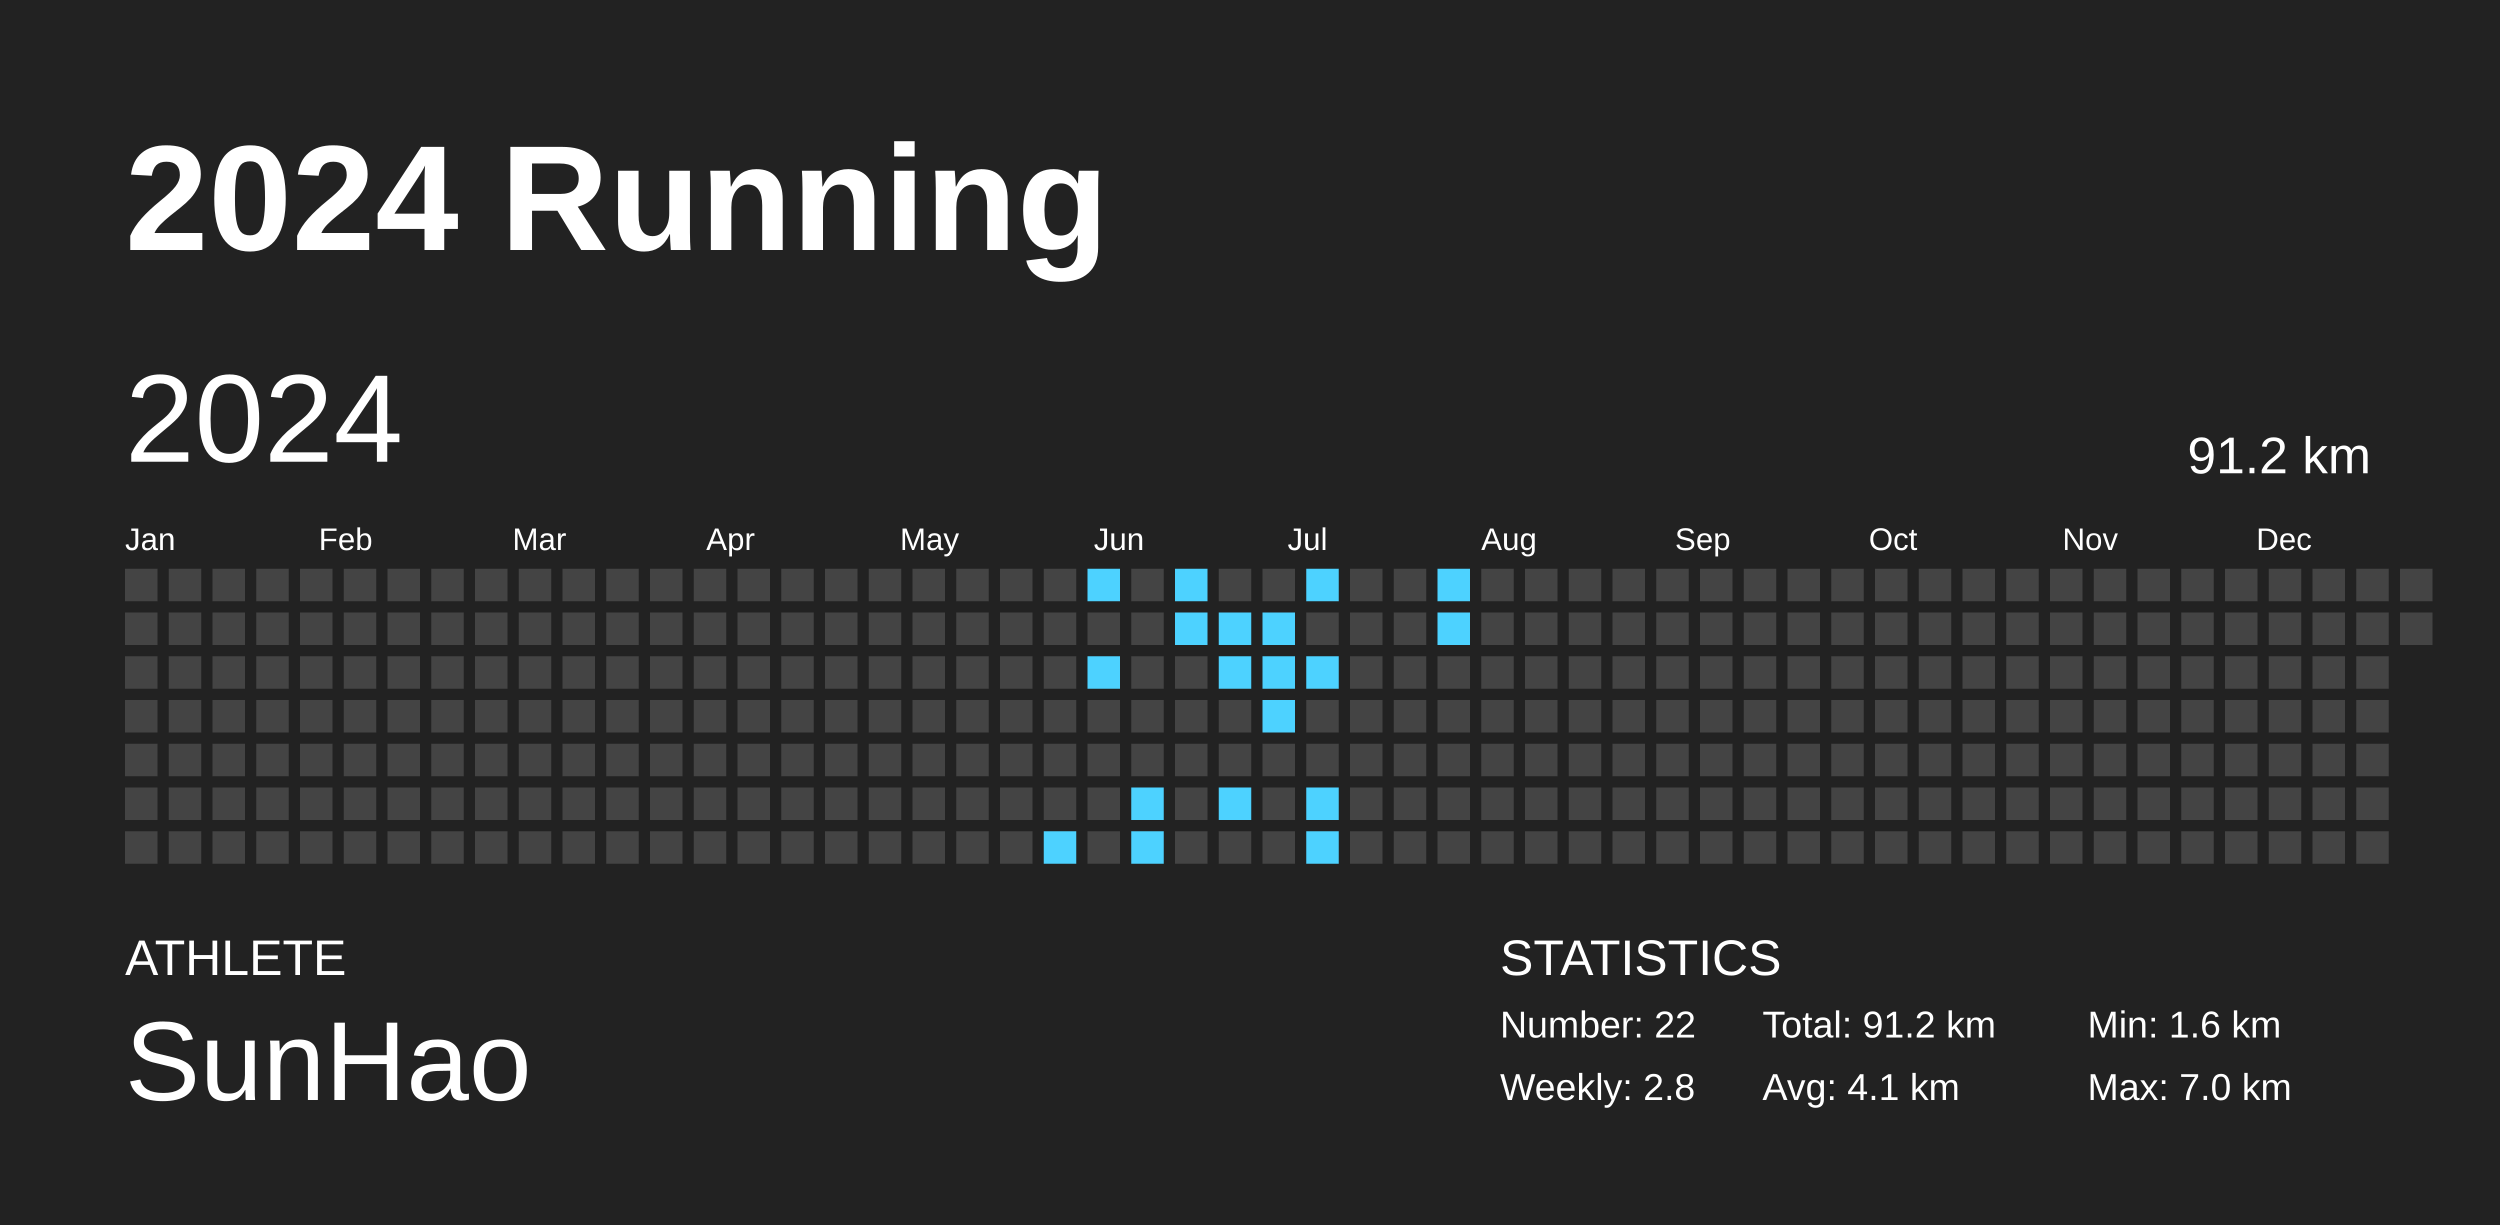
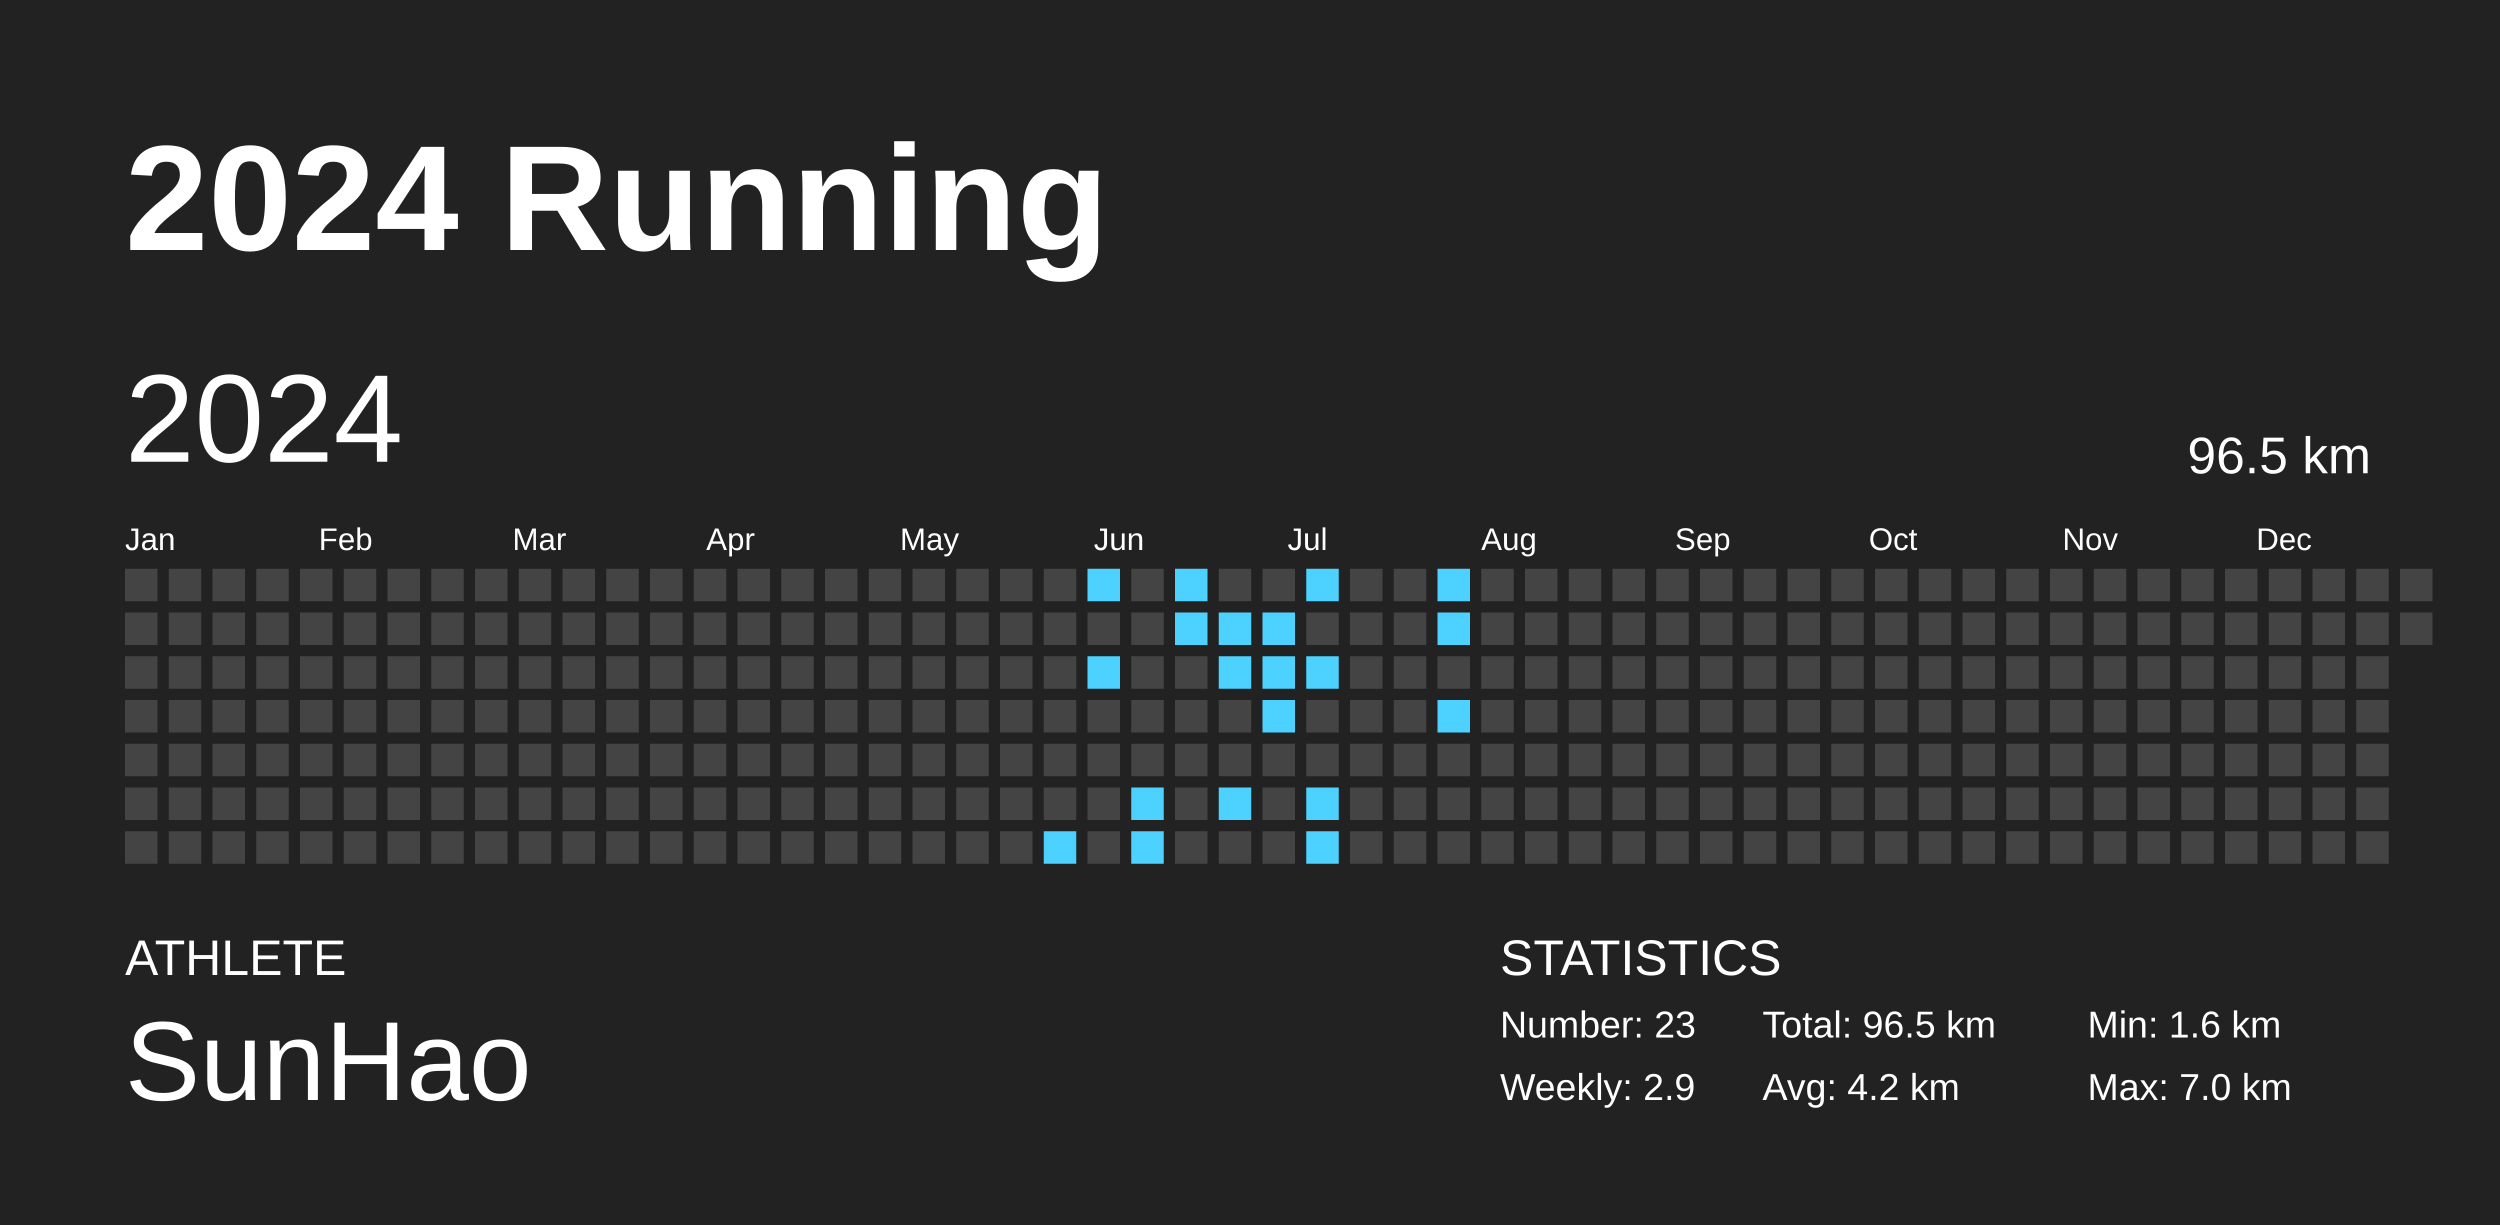
<svg xmlns="http://www.w3.org/2000/svg" baseProfile="full" height="98mm" version="1.1" viewBox="0,0,200,98" width="200mm">
  <defs />
  <rect fill="#222222" height="98" width="200" x="0" y="0" />
  <text fill="#FFFFFF" style="font-size:12px; font-family:Arial; font-weight:bold;" x="10" y="20">2024 Running</text>
  <text fill="#FFFFFF" style="font-size:4px; font-family:Arial" x="10" y="78">ATHLETE</text>
  <text fill="#FFFFFF" style="font-size:9px; font-family:Arial" x="10" y="88">SunHao</text>
  <text fill="#FFFFFF" style="font-size:4px; font-family:Arial" x="120" y="78">STATISTICS</text>
-   <text fill="#FFFFFF" style="font-size:3px; font-family:Arial" x="120" y="83">Number: 22</text>
-   <text fill="#FFFFFF" style="font-size:3px; font-family:Arial" x="120" y="88">Weekly: 2.8</text>
-   <text fill="#FFFFFF" style="font-size:3px; font-family:Arial" x="141" y="83">Total: 91.2 km</text>
-   <text fill="#FFFFFF" style="font-size:3px; font-family:Arial" x="141" y="88">Avg: 4.1 km</text>
+   <text fill="#FFFFFF" style="font-size:3px; font-family:Arial" x="120" y="83">Number: 23</text>
+   <text fill="#FFFFFF" style="font-size:3px; font-family:Arial" x="120" y="88">Weekly: 2.9</text>
+   <text fill="#FFFFFF" style="font-size:3px; font-family:Arial" x="141" y="83">Total: 96.5 km</text>
+   <text fill="#FFFFFF" style="font-size:3px; font-family:Arial" x="141" y="88">Avg: 4.2 km</text>
  <text fill="#FFFFFF" style="font-size:3px; font-family:Arial" x="167" y="83">Min: 1.6 km</text>
  <text fill="#FFFFFF" style="font-size:3px; font-family:Arial" x="167" y="88">Max: 7.0 km</text>
  <text dominant-baseline="hanging" fill="#FFFFFF" style="font-size:10.0px; font-family:Arial;" x="10" y="30">2024</text>
-   <text dominant-baseline="hanging" fill="#FFFFFF" style="font-size:4.125px; font-family:Arial;" x="175" y="35">91.2 km</text>
+   <text dominant-baseline="hanging" fill="#FFFFFF" style="font-size:4.125px; font-family:Arial;" x="175" y="35">96.5 km</text>
  <text fill="#FFFFFF" style="font-size:2.5px; font-family:Arial" x="10.0" y="44">Jan</text>
  <text fill="#FFFFFF" style="font-size:2.5px; font-family:Arial" x="25.5" y="44">Feb</text>
  <text fill="#FFFFFF" style="font-size:2.5px; font-family:Arial" x="41.0" y="44">Mar</text>
  <text fill="#FFFFFF" style="font-size:2.5px; font-family:Arial" x="56.5" y="44">Apr</text>
  <text fill="#FFFFFF" style="font-size:2.5px; font-family:Arial" x="72.0" y="44">May</text>
  <text fill="#FFFFFF" style="font-size:2.5px; font-family:Arial" x="87.5" y="44">Jun</text>
  <text fill="#FFFFFF" style="font-size:2.5px; font-family:Arial" x="103.0" y="44">Jul</text>
  <text fill="#FFFFFF" style="font-size:2.5px; font-family:Arial" x="118.5" y="44">Aug</text>
  <text fill="#FFFFFF" style="font-size:2.5px; font-family:Arial" x="134.0" y="44">Sep</text>
  <text fill="#FFFFFF" style="font-size:2.5px; font-family:Arial" x="149.5" y="44">Oct</text>
  <text fill="#FFFFFF" style="font-size:2.5px; font-family:Arial" x="165.0" y="44">Nov</text>
  <text fill="#FFFFFF" style="font-size:2.5px; font-family:Arial" x="180.5" y="44">Dec</text>
  <rect fill="#444444" height="2.6" width="2.6" x="10.0" y="45.5" />
  <rect fill="#444444" height="2.6" width="2.6" x="10.0" y="49.0" />
  <rect fill="#444444" height="2.6" width="2.6" x="10.0" y="52.5" />
  <rect fill="#444444" height="2.6" width="2.6" x="10.0" y="56.0" />
  <rect fill="#444444" height="2.6" width="2.6" x="10.0" y="59.5" />
  <rect fill="#444444" height="2.6" width="2.6" x="10.0" y="63.0" />
  <rect fill="#444444" height="2.6" width="2.6" x="10.0" y="66.5" />
  <rect fill="#444444" height="2.6" width="2.6" x="13.5" y="45.5" />
  <rect fill="#444444" height="2.6" width="2.6" x="13.5" y="49.0" />
  <rect fill="#444444" height="2.6" width="2.6" x="13.5" y="52.5" />
  <rect fill="#444444" height="2.6" width="2.6" x="13.5" y="56.0" />
  <rect fill="#444444" height="2.6" width="2.6" x="13.5" y="59.5" />
  <rect fill="#444444" height="2.6" width="2.6" x="13.5" y="63.0" />
  <rect fill="#444444" height="2.6" width="2.6" x="13.5" y="66.5" />
  <rect fill="#444444" height="2.6" width="2.6" x="17.0" y="45.5" />
  <rect fill="#444444" height="2.6" width="2.6" x="17.0" y="49.0" />
  <rect fill="#444444" height="2.6" width="2.6" x="17.0" y="52.5" />
  <rect fill="#444444" height="2.6" width="2.6" x="17.0" y="56.0" />
  <rect fill="#444444" height="2.6" width="2.6" x="17.0" y="59.5" />
  <rect fill="#444444" height="2.6" width="2.6" x="17.0" y="63.0" />
  <rect fill="#444444" height="2.6" width="2.6" x="17.0" y="66.5" />
  <rect fill="#444444" height="2.6" width="2.6" x="20.5" y="45.5" />
  <rect fill="#444444" height="2.6" width="2.6" x="20.5" y="49.0" />
  <rect fill="#444444" height="2.6" width="2.6" x="20.5" y="52.5" />
  <rect fill="#444444" height="2.6" width="2.6" x="20.5" y="56.0" />
  <rect fill="#444444" height="2.6" width="2.6" x="20.5" y="59.5" />
  <rect fill="#444444" height="2.6" width="2.6" x="20.5" y="63.0" />
  <rect fill="#444444" height="2.6" width="2.6" x="20.5" y="66.5" />
  <rect fill="#444444" height="2.6" width="2.6" x="24.0" y="45.5" />
  <rect fill="#444444" height="2.6" width="2.6" x="24.0" y="49.0" />
  <rect fill="#444444" height="2.6" width="2.6" x="24.0" y="52.5" />
  <rect fill="#444444" height="2.6" width="2.6" x="24.0" y="56.0" />
  <rect fill="#444444" height="2.6" width="2.6" x="24.0" y="59.5" />
  <rect fill="#444444" height="2.6" width="2.6" x="24.0" y="63.0" />
  <rect fill="#444444" height="2.6" width="2.6" x="24.0" y="66.5" />
  <rect fill="#444444" height="2.6" width="2.6" x="27.5" y="45.5" />
  <rect fill="#444444" height="2.6" width="2.6" x="27.5" y="49.0" />
  <rect fill="#444444" height="2.6" width="2.6" x="27.5" y="52.5" />
  <rect fill="#444444" height="2.6" width="2.6" x="27.5" y="56.0" />
  <rect fill="#444444" height="2.6" width="2.6" x="27.5" y="59.5" />
  <rect fill="#444444" height="2.6" width="2.6" x="27.5" y="63.0" />
  <rect fill="#444444" height="2.6" width="2.6" x="27.5" y="66.5" />
  <rect fill="#444444" height="2.6" width="2.6" x="31.0" y="45.5" />
  <rect fill="#444444" height="2.6" width="2.6" x="31.0" y="49.0" />
  <rect fill="#444444" height="2.6" width="2.6" x="31.0" y="52.5" />
  <rect fill="#444444" height="2.6" width="2.6" x="31.0" y="56.0" />
  <rect fill="#444444" height="2.6" width="2.6" x="31.0" y="59.5" />
  <rect fill="#444444" height="2.6" width="2.6" x="31.0" y="63.0" />
  <rect fill="#444444" height="2.6" width="2.6" x="31.0" y="66.5" />
  <rect fill="#444444" height="2.6" width="2.6" x="34.5" y="45.5" />
  <rect fill="#444444" height="2.6" width="2.6" x="34.5" y="49.0" />
  <rect fill="#444444" height="2.6" width="2.6" x="34.5" y="52.5" />
  <rect fill="#444444" height="2.6" width="2.6" x="34.5" y="56.0" />
  <rect fill="#444444" height="2.6" width="2.6" x="34.5" y="59.5" />
  <rect fill="#444444" height="2.6" width="2.6" x="34.5" y="63.0" />
  <rect fill="#444444" height="2.6" width="2.6" x="34.5" y="66.5" />
  <rect fill="#444444" height="2.6" width="2.6" x="38.0" y="45.5" />
  <rect fill="#444444" height="2.6" width="2.6" x="38.0" y="49.0" />
  <rect fill="#444444" height="2.6" width="2.6" x="38.0" y="52.5" />
  <rect fill="#444444" height="2.6" width="2.6" x="38.0" y="56.0" />
  <rect fill="#444444" height="2.6" width="2.6" x="38.0" y="59.5" />
  <rect fill="#444444" height="2.6" width="2.6" x="38.0" y="63.0" />
  <rect fill="#444444" height="2.6" width="2.6" x="38.0" y="66.5" />
  <rect fill="#444444" height="2.6" width="2.6" x="41.5" y="45.5" />
  <rect fill="#444444" height="2.6" width="2.6" x="41.5" y="49.0" />
  <rect fill="#444444" height="2.6" width="2.6" x="41.5" y="52.5" />
  <rect fill="#444444" height="2.6" width="2.6" x="41.5" y="56.0" />
  <rect fill="#444444" height="2.6" width="2.6" x="41.5" y="59.5" />
  <rect fill="#444444" height="2.6" width="2.6" x="41.5" y="63.0" />
  <rect fill="#444444" height="2.6" width="2.6" x="41.5" y="66.5" />
  <rect fill="#444444" height="2.6" width="2.6" x="45.0" y="45.5" />
  <rect fill="#444444" height="2.6" width="2.6" x="45.0" y="49.0" />
  <rect fill="#444444" height="2.6" width="2.6" x="45.0" y="52.5" />
  <rect fill="#444444" height="2.6" width="2.6" x="45.0" y="56.0" />
  <rect fill="#444444" height="2.6" width="2.6" x="45.0" y="59.5" />
  <rect fill="#444444" height="2.6" width="2.6" x="45.0" y="63.0" />
  <rect fill="#444444" height="2.6" width="2.6" x="45.0" y="66.5" />
  <rect fill="#444444" height="2.6" width="2.6" x="48.5" y="45.5" />
  <rect fill="#444444" height="2.6" width="2.6" x="48.5" y="49.0" />
  <rect fill="#444444" height="2.6" width="2.6" x="48.5" y="52.5" />
  <rect fill="#444444" height="2.6" width="2.6" x="48.5" y="56.0" />
  <rect fill="#444444" height="2.6" width="2.6" x="48.5" y="59.5" />
  <rect fill="#444444" height="2.6" width="2.6" x="48.5" y="63.0" />
  <rect fill="#444444" height="2.6" width="2.6" x="48.5" y="66.5" />
  <rect fill="#444444" height="2.6" width="2.6" x="52.0" y="45.5" />
  <rect fill="#444444" height="2.6" width="2.6" x="52.0" y="49.0" />
  <rect fill="#444444" height="2.6" width="2.6" x="52.0" y="52.5" />
  <rect fill="#444444" height="2.6" width="2.6" x="52.0" y="56.0" />
  <rect fill="#444444" height="2.6" width="2.6" x="52.0" y="59.5" />
  <rect fill="#444444" height="2.6" width="2.6" x="52.0" y="63.0" />
  <rect fill="#444444" height="2.6" width="2.6" x="52.0" y="66.5" />
  <rect fill="#444444" height="2.6" width="2.6" x="55.5" y="45.5" />
  <rect fill="#444444" height="2.6" width="2.6" x="55.5" y="49.0" />
  <rect fill="#444444" height="2.6" width="2.6" x="55.5" y="52.5" />
  <rect fill="#444444" height="2.6" width="2.6" x="55.5" y="56.0" />
  <rect fill="#444444" height="2.6" width="2.6" x="55.5" y="59.5" />
  <rect fill="#444444" height="2.6" width="2.6" x="55.5" y="63.0" />
  <rect fill="#444444" height="2.6" width="2.6" x="55.5" y="66.5" />
  <rect fill="#444444" height="2.6" width="2.6" x="59.0" y="45.5" />
  <rect fill="#444444" height="2.6" width="2.6" x="59.0" y="49.0" />
  <rect fill="#444444" height="2.6" width="2.6" x="59.0" y="52.5" />
  <rect fill="#444444" height="2.6" width="2.6" x="59.0" y="56.0" />
  <rect fill="#444444" height="2.6" width="2.6" x="59.0" y="59.5" />
  <rect fill="#444444" height="2.6" width="2.6" x="59.0" y="63.0" />
  <rect fill="#444444" height="2.6" width="2.6" x="59.0" y="66.5" />
  <rect fill="#444444" height="2.6" width="2.6" x="62.5" y="45.5" />
  <rect fill="#444444" height="2.6" width="2.6" x="62.5" y="49.0" />
  <rect fill="#444444" height="2.6" width="2.6" x="62.5" y="52.5" />
  <rect fill="#444444" height="2.6" width="2.6" x="62.5" y="56.0" />
  <rect fill="#444444" height="2.6" width="2.6" x="62.5" y="59.5" />
  <rect fill="#444444" height="2.6" width="2.6" x="62.5" y="63.0" />
  <rect fill="#444444" height="2.6" width="2.6" x="62.5" y="66.5" />
  <rect fill="#444444" height="2.6" width="2.6" x="66.0" y="45.5" />
  <rect fill="#444444" height="2.6" width="2.6" x="66.0" y="49.0" />
  <rect fill="#444444" height="2.6" width="2.6" x="66.0" y="52.5" />
  <rect fill="#444444" height="2.6" width="2.6" x="66.0" y="56.0" />
  <rect fill="#444444" height="2.6" width="2.6" x="66.0" y="59.5" />
  <rect fill="#444444" height="2.6" width="2.6" x="66.0" y="63.0" />
  <rect fill="#444444" height="2.6" width="2.6" x="66.0" y="66.5" />
  <rect fill="#444444" height="2.6" width="2.6" x="69.5" y="45.5" />
  <rect fill="#444444" height="2.6" width="2.6" x="69.5" y="49.0" />
  <rect fill="#444444" height="2.6" width="2.6" x="69.5" y="52.5" />
  <rect fill="#444444" height="2.6" width="2.6" x="69.5" y="56.0" />
  <rect fill="#444444" height="2.6" width="2.6" x="69.5" y="59.5" />
  <rect fill="#444444" height="2.6" width="2.6" x="69.5" y="63.0" />
  <rect fill="#444444" height="2.6" width="2.6" x="69.5" y="66.5" />
  <rect fill="#444444" height="2.6" width="2.6" x="73.0" y="45.5" />
  <rect fill="#444444" height="2.6" width="2.6" x="73.0" y="49.0" />
  <rect fill="#444444" height="2.6" width="2.6" x="73.0" y="52.5" />
  <rect fill="#444444" height="2.6" width="2.6" x="73.0" y="56.0" />
  <rect fill="#444444" height="2.6" width="2.6" x="73.0" y="59.5" />
  <rect fill="#444444" height="2.6" width="2.6" x="73.0" y="63.0" />
  <rect fill="#444444" height="2.6" width="2.6" x="73.0" y="66.5" />
  <rect fill="#444444" height="2.6" width="2.6" x="76.5" y="45.5" />
  <rect fill="#444444" height="2.6" width="2.6" x="76.5" y="49.0" />
  <rect fill="#444444" height="2.6" width="2.6" x="76.5" y="52.5" />
  <rect fill="#444444" height="2.6" width="2.6" x="76.5" y="56.0" />
  <rect fill="#444444" height="2.6" width="2.6" x="76.5" y="59.5" />
  <rect fill="#444444" height="2.6" width="2.6" x="76.5" y="63.0" />
  <rect fill="#444444" height="2.6" width="2.6" x="76.5" y="66.5" />
  <rect fill="#444444" height="2.6" width="2.6" x="80.0" y="45.5" />
  <rect fill="#444444" height="2.6" width="2.6" x="80.0" y="49.0" />
  <rect fill="#444444" height="2.6" width="2.6" x="80.0" y="52.5" />
  <rect fill="#444444" height="2.6" width="2.6" x="80.0" y="56.0" />
  <rect fill="#444444" height="2.6" width="2.6" x="80.0" y="59.5" />
  <rect fill="#444444" height="2.6" width="2.6" x="80.0" y="63.0" />
  <rect fill="#444444" height="2.6" width="2.6" x="80.0" y="66.5" />
  <rect fill="#444444" height="2.6" width="2.6" x="83.5" y="45.5" />
  <rect fill="#444444" height="2.6" width="2.6" x="83.5" y="49.0" />
  <rect fill="#444444" height="2.6" width="2.6" x="83.5" y="52.5" />
  <rect fill="#444444" height="2.6" width="2.6" x="83.5" y="56.0" />
  <rect fill="#444444" height="2.6" width="2.6" x="83.5" y="59.5" />
  <rect fill="#444444" height="2.6" width="2.6" x="83.5" y="63.0" />
  <rect fill="#4dd2ff" height="2.6" width="2.6" x="83.5" y="66.5" />
  <rect fill="#4dd2ff" height="2.6" width="2.6" x="87.0" y="45.5" />
  <rect fill="#444444" height="2.6" width="2.6" x="87.0" y="49.0" />
  <rect fill="#4dd2ff" height="2.6" width="2.6" x="87.0" y="52.5" />
  <rect fill="#444444" height="2.6" width="2.6" x="87.0" y="56.0" />
  <rect fill="#444444" height="2.6" width="2.6" x="87.0" y="59.5" />
  <rect fill="#444444" height="2.6" width="2.6" x="87.0" y="63.0" />
  <rect fill="#444444" height="2.6" width="2.6" x="87.0" y="66.5" />
  <rect fill="#444444" height="2.6" width="2.6" x="90.5" y="45.5" />
  <rect fill="#444444" height="2.6" width="2.6" x="90.5" y="49.0" />
  <rect fill="#444444" height="2.6" width="2.6" x="90.5" y="52.5" />
  <rect fill="#444444" height="2.6" width="2.6" x="90.5" y="56.0" />
  <rect fill="#444444" height="2.6" width="2.6" x="90.5" y="59.5" />
  <rect fill="#4dd2ff" height="2.6" width="2.6" x="90.5" y="63.0" />
  <rect fill="#4dd2ff" height="2.6" width="2.6" x="90.5" y="66.5" />
  <rect fill="#4dd2ff" height="2.6" width="2.6" x="94.0" y="45.5" />
  <rect fill="#4dd2ff" height="2.6" width="2.6" x="94.0" y="49.0" />
  <rect fill="#444444" height="2.6" width="2.6" x="94.0" y="52.5" />
  <rect fill="#444444" height="2.6" width="2.6" x="94.0" y="56.0" />
  <rect fill="#444444" height="2.6" width="2.6" x="94.0" y="59.5" />
  <rect fill="#444444" height="2.6" width="2.6" x="94.0" y="63.0" />
  <rect fill="#444444" height="2.6" width="2.6" x="94.0" y="66.5" />
  <rect fill="#444444" height="2.6" width="2.6" x="97.5" y="45.5" />
  <rect fill="#4dd2ff" height="2.6" width="2.6" x="97.5" y="49.0" />
  <rect fill="#4dd2ff" height="2.6" width="2.6" x="97.5" y="52.5" />
  <rect fill="#444444" height="2.6" width="2.6" x="97.5" y="56.0" />
  <rect fill="#444444" height="2.6" width="2.6" x="97.5" y="59.5" />
  <rect fill="#4dd2ff" height="2.6" width="2.6" x="97.5" y="63.0" />
  <rect fill="#444444" height="2.6" width="2.6" x="97.5" y="66.5" />
  <rect fill="#444444" height="2.6" width="2.6" x="101.0" y="45.5" />
  <rect fill="#4dd2ff" height="2.6" width="2.6" x="101.0" y="49.0" />
  <rect fill="#4dd2ff" height="2.6" width="2.6" x="101.0" y="52.5" />
  <rect fill="#4dd2ff" height="2.6" width="2.6" x="101.0" y="56.0" />
  <rect fill="#444444" height="2.6" width="2.6" x="101.0" y="59.5" />
  <rect fill="#444444" height="2.6" width="2.6" x="101.0" y="63.0" />
  <rect fill="#444444" height="2.6" width="2.6" x="101.0" y="66.5" />
  <rect fill="#4dd2ff" height="2.6" width="2.6" x="104.5" y="45.5" />
  <rect fill="#444444" height="2.6" width="2.6" x="104.5" y="49.0" />
  <rect fill="#4dd2ff" height="2.6" width="2.6" x="104.5" y="52.5" />
  <rect fill="#444444" height="2.6" width="2.6" x="104.5" y="56.0" />
  <rect fill="#444444" height="2.6" width="2.6" x="104.5" y="59.5" />
  <rect fill="#4dd2ff" height="2.6" width="2.6" x="104.5" y="63.0" />
  <rect fill="#4dd2ff" height="2.6" width="2.6" x="104.5" y="66.5" />
  <rect fill="#444444" height="2.6" width="2.6" x="108.0" y="45.5" />
  <rect fill="#444444" height="2.6" width="2.6" x="108.0" y="49.0" />
  <rect fill="#444444" height="2.6" width="2.6" x="108.0" y="52.5" />
  <rect fill="#444444" height="2.6" width="2.6" x="108.0" y="56.0" />
  <rect fill="#444444" height="2.6" width="2.6" x="108.0" y="59.5" />
  <rect fill="#444444" height="2.6" width="2.6" x="108.0" y="63.0" />
  <rect fill="#444444" height="2.6" width="2.6" x="108.0" y="66.5" />
  <rect fill="#444444" height="2.6" width="2.6" x="111.5" y="45.5" />
  <rect fill="#444444" height="2.6" width="2.6" x="111.5" y="49.0" />
  <rect fill="#444444" height="2.6" width="2.6" x="111.5" y="52.5" />
  <rect fill="#444444" height="2.6" width="2.6" x="111.5" y="56.0" />
  <rect fill="#444444" height="2.6" width="2.6" x="111.5" y="59.5" />
  <rect fill="#444444" height="2.6" width="2.6" x="111.5" y="63.0" />
  <rect fill="#444444" height="2.6" width="2.6" x="111.5" y="66.5" />
  <rect fill="#4dd2ff" height="2.6" width="2.6" x="115.0" y="45.5" />
  <rect fill="#4dd2ff" height="2.6" width="2.6" x="115.0" y="49.0" />
  <rect fill="#444444" height="2.6" width="2.6" x="115.0" y="52.5" />
-   <rect fill="#444444" height="2.6" width="2.6" x="115.0" y="56.0" />
+   <rect fill="#4dd2ff" height="2.6" width="2.6" x="115.0" y="56.0" />
  <rect fill="#444444" height="2.6" width="2.6" x="115.0" y="59.5" />
  <rect fill="#444444" height="2.6" width="2.6" x="115.0" y="63.0" />
  <rect fill="#444444" height="2.6" width="2.6" x="115.0" y="66.5" />
  <rect fill="#444444" height="2.6" width="2.6" x="118.5" y="45.5" />
  <rect fill="#444444" height="2.6" width="2.6" x="118.5" y="49.0" />
  <rect fill="#444444" height="2.6" width="2.6" x="118.5" y="52.5" />
  <rect fill="#444444" height="2.6" width="2.6" x="118.5" y="56.0" />
  <rect fill="#444444" height="2.6" width="2.6" x="118.5" y="59.5" />
  <rect fill="#444444" height="2.6" width="2.6" x="118.5" y="63.0" />
  <rect fill="#444444" height="2.6" width="2.6" x="118.5" y="66.5" />
  <rect fill="#444444" height="2.6" width="2.6" x="122.0" y="45.5" />
  <rect fill="#444444" height="2.6" width="2.6" x="122.0" y="49.0" />
  <rect fill="#444444" height="2.6" width="2.6" x="122.0" y="52.5" />
  <rect fill="#444444" height="2.6" width="2.6" x="122.0" y="56.0" />
  <rect fill="#444444" height="2.6" width="2.6" x="122.0" y="59.5" />
  <rect fill="#444444" height="2.6" width="2.6" x="122.0" y="63.0" />
  <rect fill="#444444" height="2.6" width="2.6" x="122.0" y="66.5" />
  <rect fill="#444444" height="2.6" width="2.6" x="125.5" y="45.5" />
  <rect fill="#444444" height="2.6" width="2.6" x="125.5" y="49.0" />
  <rect fill="#444444" height="2.6" width="2.6" x="125.5" y="52.5" />
  <rect fill="#444444" height="2.6" width="2.6" x="125.5" y="56.0" />
  <rect fill="#444444" height="2.6" width="2.6" x="125.5" y="59.5" />
  <rect fill="#444444" height="2.6" width="2.6" x="125.5" y="63.0" />
  <rect fill="#444444" height="2.6" width="2.6" x="125.5" y="66.5" />
  <rect fill="#444444" height="2.6" width="2.6" x="129.0" y="45.5" />
  <rect fill="#444444" height="2.6" width="2.6" x="129.0" y="49.0" />
  <rect fill="#444444" height="2.6" width="2.6" x="129.0" y="52.5" />
  <rect fill="#444444" height="2.6" width="2.6" x="129.0" y="56.0" />
  <rect fill="#444444" height="2.6" width="2.6" x="129.0" y="59.5" />
  <rect fill="#444444" height="2.6" width="2.6" x="129.0" y="63.0" />
  <rect fill="#444444" height="2.6" width="2.6" x="129.0" y="66.5" />
  <rect fill="#444444" height="2.6" width="2.6" x="132.5" y="45.5" />
  <rect fill="#444444" height="2.6" width="2.6" x="132.5" y="49.0" />
  <rect fill="#444444" height="2.6" width="2.6" x="132.5" y="52.5" />
  <rect fill="#444444" height="2.6" width="2.6" x="132.5" y="56.0" />
  <rect fill="#444444" height="2.6" width="2.6" x="132.5" y="59.5" />
  <rect fill="#444444" height="2.6" width="2.6" x="132.5" y="63.0" />
  <rect fill="#444444" height="2.6" width="2.6" x="132.5" y="66.5" />
  <rect fill="#444444" height="2.6" width="2.6" x="136.0" y="45.5" />
  <rect fill="#444444" height="2.6" width="2.6" x="136.0" y="49.0" />
  <rect fill="#444444" height="2.6" width="2.6" x="136.0" y="52.5" />
  <rect fill="#444444" height="2.6" width="2.6" x="136.0" y="56.0" />
  <rect fill="#444444" height="2.6" width="2.6" x="136.0" y="59.5" />
  <rect fill="#444444" height="2.6" width="2.6" x="136.0" y="63.0" />
  <rect fill="#444444" height="2.6" width="2.6" x="136.0" y="66.5" />
  <rect fill="#444444" height="2.6" width="2.6" x="139.5" y="45.5" />
  <rect fill="#444444" height="2.6" width="2.6" x="139.5" y="49.0" />
  <rect fill="#444444" height="2.6" width="2.6" x="139.5" y="52.5" />
  <rect fill="#444444" height="2.6" width="2.6" x="139.5" y="56.0" />
  <rect fill="#444444" height="2.6" width="2.6" x="139.5" y="59.5" />
  <rect fill="#444444" height="2.6" width="2.6" x="139.5" y="63.0" />
  <rect fill="#444444" height="2.6" width="2.6" x="139.5" y="66.5" />
  <rect fill="#444444" height="2.6" width="2.6" x="143.0" y="45.5" />
  <rect fill="#444444" height="2.6" width="2.6" x="143.0" y="49.0" />
  <rect fill="#444444" height="2.6" width="2.6" x="143.0" y="52.5" />
  <rect fill="#444444" height="2.6" width="2.6" x="143.0" y="56.0" />
  <rect fill="#444444" height="2.6" width="2.6" x="143.0" y="59.5" />
  <rect fill="#444444" height="2.6" width="2.6" x="143.0" y="63.0" />
  <rect fill="#444444" height="2.6" width="2.6" x="143.0" y="66.5" />
  <rect fill="#444444" height="2.6" width="2.6" x="146.5" y="45.5" />
  <rect fill="#444444" height="2.6" width="2.6" x="146.5" y="49.0" />
  <rect fill="#444444" height="2.6" width="2.6" x="146.5" y="52.5" />
  <rect fill="#444444" height="2.6" width="2.6" x="146.5" y="56.0" />
  <rect fill="#444444" height="2.6" width="2.6" x="146.5" y="59.5" />
  <rect fill="#444444" height="2.6" width="2.6" x="146.5" y="63.0" />
  <rect fill="#444444" height="2.6" width="2.6" x="146.5" y="66.5" />
  <rect fill="#444444" height="2.6" width="2.6" x="150.0" y="45.5" />
  <rect fill="#444444" height="2.6" width="2.6" x="150.0" y="49.0" />
  <rect fill="#444444" height="2.6" width="2.6" x="150.0" y="52.5" />
  <rect fill="#444444" height="2.6" width="2.6" x="150.0" y="56.0" />
  <rect fill="#444444" height="2.6" width="2.6" x="150.0" y="59.5" />
  <rect fill="#444444" height="2.6" width="2.6" x="150.0" y="63.0" />
  <rect fill="#444444" height="2.6" width="2.6" x="150.0" y="66.5" />
  <rect fill="#444444" height="2.6" width="2.6" x="153.5" y="45.5" />
  <rect fill="#444444" height="2.6" width="2.6" x="153.5" y="49.0" />
  <rect fill="#444444" height="2.6" width="2.6" x="153.5" y="52.5" />
  <rect fill="#444444" height="2.6" width="2.6" x="153.5" y="56.0" />
  <rect fill="#444444" height="2.6" width="2.6" x="153.5" y="59.5" />
  <rect fill="#444444" height="2.6" width="2.6" x="153.5" y="63.0" />
  <rect fill="#444444" height="2.6" width="2.6" x="153.5" y="66.5" />
  <rect fill="#444444" height="2.6" width="2.6" x="157.0" y="45.5" />
  <rect fill="#444444" height="2.6" width="2.6" x="157.0" y="49.0" />
  <rect fill="#444444" height="2.6" width="2.6" x="157.0" y="52.5" />
  <rect fill="#444444" height="2.6" width="2.6" x="157.0" y="56.0" />
  <rect fill="#444444" height="2.6" width="2.6" x="157.0" y="59.5" />
  <rect fill="#444444" height="2.6" width="2.6" x="157.0" y="63.0" />
  <rect fill="#444444" height="2.6" width="2.6" x="157.0" y="66.5" />
  <rect fill="#444444" height="2.6" width="2.6" x="160.5" y="45.5" />
  <rect fill="#444444" height="2.6" width="2.6" x="160.5" y="49.0" />
  <rect fill="#444444" height="2.6" width="2.6" x="160.5" y="52.5" />
  <rect fill="#444444" height="2.6" width="2.6" x="160.5" y="56.0" />
  <rect fill="#444444" height="2.6" width="2.6" x="160.5" y="59.5" />
  <rect fill="#444444" height="2.6" width="2.6" x="160.5" y="63.0" />
  <rect fill="#444444" height="2.6" width="2.6" x="160.5" y="66.5" />
  <rect fill="#444444" height="2.6" width="2.6" x="164.0" y="45.5" />
  <rect fill="#444444" height="2.6" width="2.6" x="164.0" y="49.0" />
  <rect fill="#444444" height="2.6" width="2.6" x="164.0" y="52.5" />
  <rect fill="#444444" height="2.6" width="2.6" x="164.0" y="56.0" />
  <rect fill="#444444" height="2.6" width="2.6" x="164.0" y="59.5" />
  <rect fill="#444444" height="2.6" width="2.6" x="164.0" y="63.0" />
  <rect fill="#444444" height="2.6" width="2.6" x="164.0" y="66.5" />
  <rect fill="#444444" height="2.6" width="2.6" x="167.5" y="45.5" />
  <rect fill="#444444" height="2.6" width="2.6" x="167.5" y="49.0" />
  <rect fill="#444444" height="2.6" width="2.6" x="167.5" y="52.5" />
  <rect fill="#444444" height="2.6" width="2.6" x="167.5" y="56.0" />
  <rect fill="#444444" height="2.6" width="2.6" x="167.5" y="59.5" />
  <rect fill="#444444" height="2.6" width="2.6" x="167.5" y="63.0" />
  <rect fill="#444444" height="2.6" width="2.6" x="167.5" y="66.5" />
  <rect fill="#444444" height="2.6" width="2.6" x="171.0" y="45.5" />
  <rect fill="#444444" height="2.6" width="2.6" x="171.0" y="49.0" />
  <rect fill="#444444" height="2.6" width="2.6" x="171.0" y="52.5" />
  <rect fill="#444444" height="2.6" width="2.6" x="171.0" y="56.0" />
  <rect fill="#444444" height="2.6" width="2.6" x="171.0" y="59.5" />
  <rect fill="#444444" height="2.6" width="2.6" x="171.0" y="63.0" />
  <rect fill="#444444" height="2.6" width="2.6" x="171.0" y="66.5" />
  <rect fill="#444444" height="2.6" width="2.6" x="174.5" y="45.5" />
  <rect fill="#444444" height="2.6" width="2.6" x="174.5" y="49.0" />
  <rect fill="#444444" height="2.6" width="2.6" x="174.5" y="52.5" />
  <rect fill="#444444" height="2.6" width="2.6" x="174.5" y="56.0" />
  <rect fill="#444444" height="2.6" width="2.6" x="174.5" y="59.5" />
  <rect fill="#444444" height="2.6" width="2.6" x="174.5" y="63.0" />
  <rect fill="#444444" height="2.6" width="2.6" x="174.5" y="66.5" />
  <rect fill="#444444" height="2.6" width="2.6" x="178.0" y="45.5" />
  <rect fill="#444444" height="2.6" width="2.6" x="178.0" y="49.0" />
  <rect fill="#444444" height="2.6" width="2.6" x="178.0" y="52.5" />
  <rect fill="#444444" height="2.6" width="2.6" x="178.0" y="56.0" />
  <rect fill="#444444" height="2.6" width="2.6" x="178.0" y="59.5" />
  <rect fill="#444444" height="2.6" width="2.6" x="178.0" y="63.0" />
  <rect fill="#444444" height="2.6" width="2.6" x="178.0" y="66.5" />
  <rect fill="#444444" height="2.6" width="2.6" x="181.5" y="45.5" />
  <rect fill="#444444" height="2.6" width="2.6" x="181.5" y="49.0" />
  <rect fill="#444444" height="2.6" width="2.6" x="181.5" y="52.5" />
  <rect fill="#444444" height="2.6" width="2.6" x="181.5" y="56.0" />
  <rect fill="#444444" height="2.6" width="2.6" x="181.5" y="59.5" />
  <rect fill="#444444" height="2.6" width="2.6" x="181.5" y="63.0" />
  <rect fill="#444444" height="2.6" width="2.6" x="181.5" y="66.5" />
  <rect fill="#444444" height="2.6" width="2.6" x="185.0" y="45.5" />
  <rect fill="#444444" height="2.6" width="2.6" x="185.0" y="49.0" />
  <rect fill="#444444" height="2.6" width="2.6" x="185.0" y="52.5" />
  <rect fill="#444444" height="2.6" width="2.6" x="185.0" y="56.0" />
  <rect fill="#444444" height="2.6" width="2.6" x="185.0" y="59.5" />
  <rect fill="#444444" height="2.6" width="2.6" x="185.0" y="63.0" />
  <rect fill="#444444" height="2.6" width="2.6" x="185.0" y="66.5" />
  <rect fill="#444444" height="2.6" width="2.6" x="188.5" y="45.5" />
  <rect fill="#444444" height="2.6" width="2.6" x="188.5" y="49.0" />
  <rect fill="#444444" height="2.6" width="2.6" x="188.5" y="52.5" />
  <rect fill="#444444" height="2.6" width="2.6" x="188.5" y="56.0" />
  <rect fill="#444444" height="2.6" width="2.6" x="188.5" y="59.5" />
  <rect fill="#444444" height="2.6" width="2.6" x="188.5" y="63.0" />
  <rect fill="#444444" height="2.6" width="2.6" x="188.5" y="66.5" />
  <rect fill="#444444" height="2.6" width="2.6" x="192.0" y="45.5" />
  <rect fill="#444444" height="2.6" width="2.6" x="192.0" y="49.0" />
</svg>
